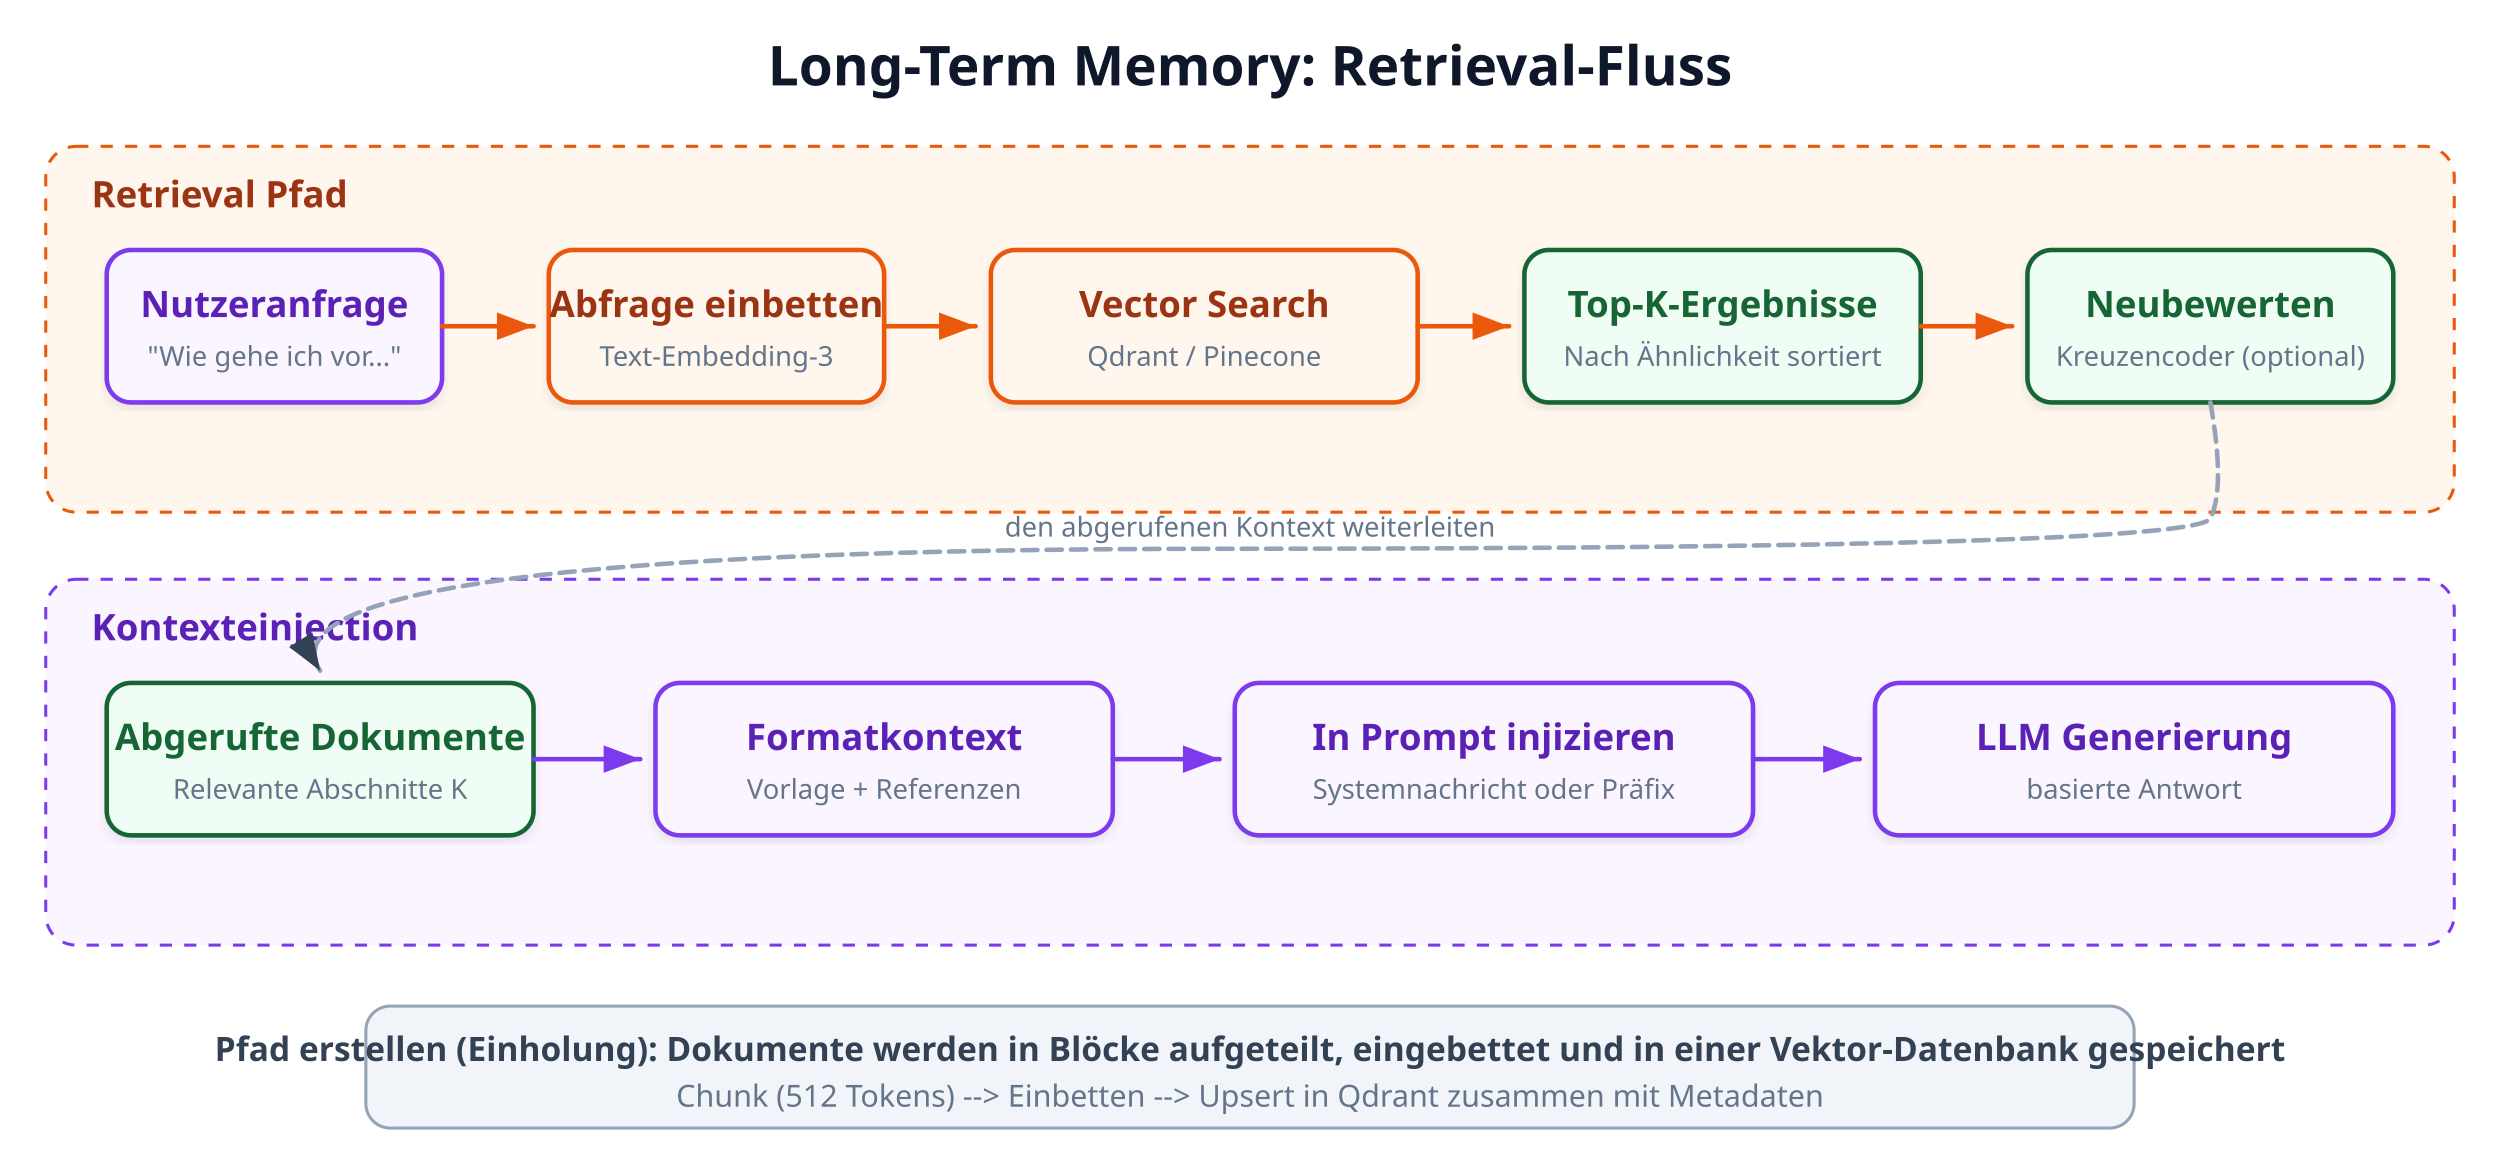
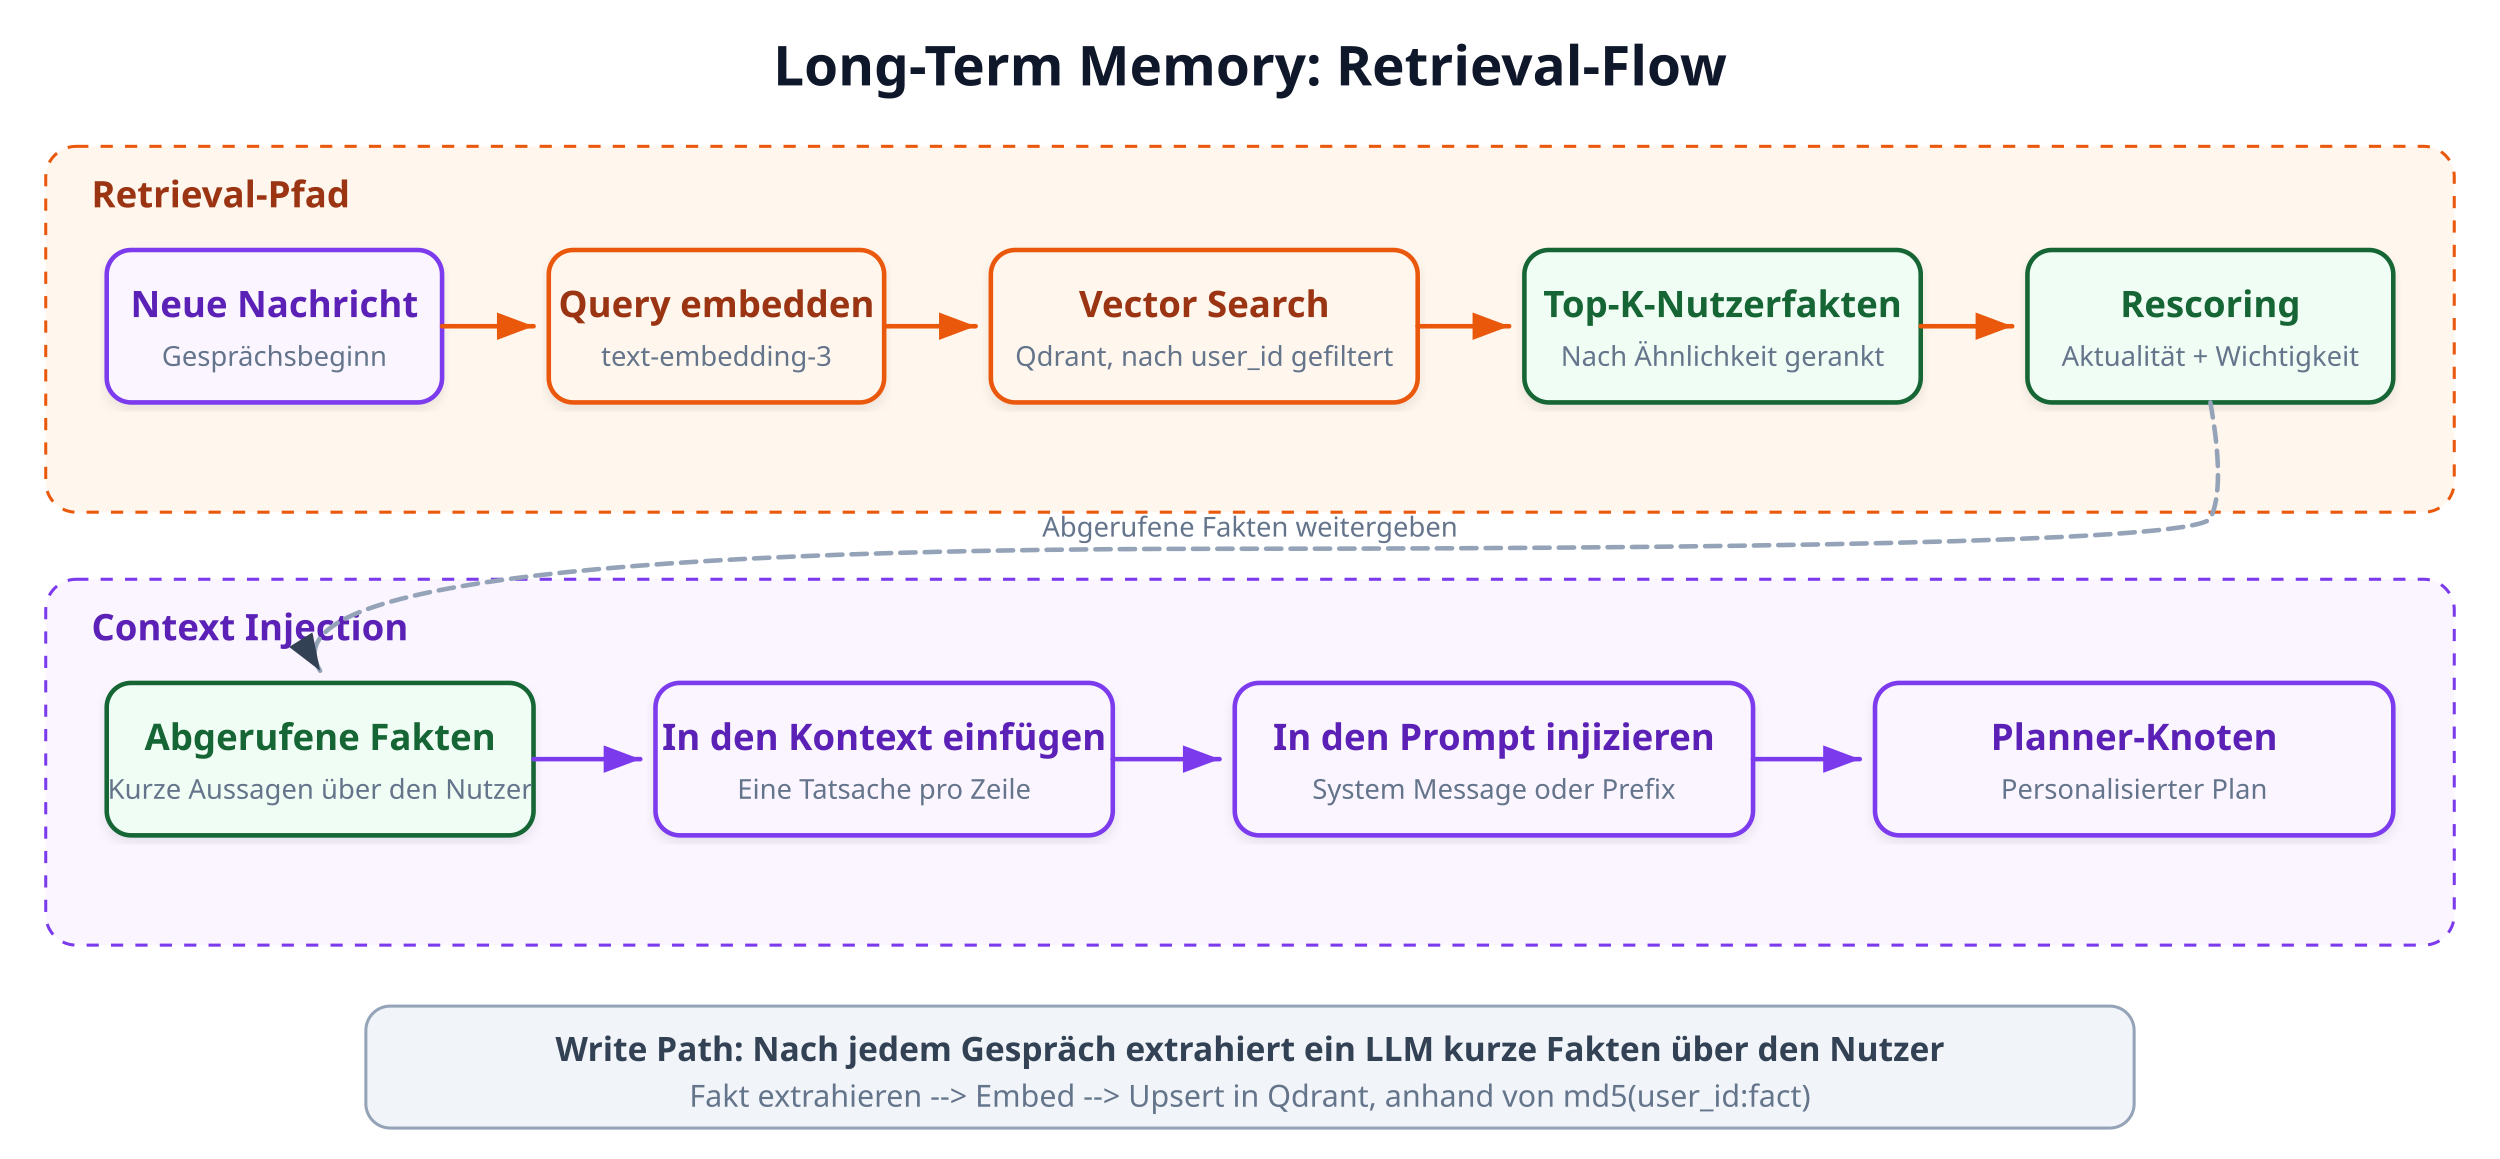
<svg xmlns="http://www.w3.org/2000/svg" viewBox="0 0 820 380" font-family="'Segoe UI', system-ui, -apple-system, sans-serif" role="img" aria-label="Long-Term Memory Flow" data-visual-system="evidence-plate-v1" preserveAspectRatio="xMidYMid meet" shape-rendering="geometricPrecision" text-rendering="geometricPrecision">
  <defs>
    <marker id="arrowL" markerWidth="8" markerHeight="6" refX="8" refY="3" orient="auto">
      <path d="M0,0 L8,3 L0,6 Z" fill="#334155" />
    </marker>
    <marker id="arrowOrange" markerWidth="8" markerHeight="6" refX="8" refY="3" orient="auto">
      <path d="M0,0 L8,3 L0,6 Z" fill="#ea580c" />
    </marker>
    <marker id="arrowPurple" markerWidth="8" markerHeight="6" refX="8" refY="3" orient="auto">
      <path d="M0,0 L8,3 L0,6 Z" fill="#7c3aed" />
    </marker>
    <filter id="shadowL" x="-2%" y="-2%" width="104%" height="108%">
      <feDropShadow dx="0" dy="2" stdDeviation="2" flood-opacity="0.08" />
    </filter>
  </defs>
  <style data-visual-system="evidence-plate-v1">
    * { animation: none !important; }
    .anim-box, .bar, .bar-text, .seq-item, .t-box, .flow { opacity: 1 !important; transform: none !important; }
    path, line, polyline { stroke-linecap: round; stroke-linejoin: round; }
  </style>
-   <text y="28" text-anchor="middle" font-size="18" font-weight="700" fill="#0f172a" x="410">Long-Term Memory: Retrieval-Fluss</text>
+   <text y="28" text-anchor="middle" font-size="18" font-weight="700" fill="#0f172a" x="410">Long-Term Memory: Retrieval-Flow</text>
  <rect x="15" y="48" width="790" height="120" rx="10" fill="#fff7ed" stroke="#ea580c" stroke-width="1" stroke-dasharray="4" />
-   <text y="68" font-size="12" font-weight="700" fill="#9a3412" x="30">Retrieval Pfad</text>
+   <text y="68" font-size="12" font-weight="700" fill="#9a3412" x="30">Retrieval-Pfad</text>
  <rect x="35" y="82" width="110" height="50" rx="8" fill="#faf5ff" stroke="#7c3aed" stroke-width="1.5" filter="url(#shadowL)" />
-   <text y="104" text-anchor="middle" font-size="12" font-weight="600" fill="#5b21b6" x="90">Nutzeranfrage</text>
-   <text y="120" text-anchor="middle" font-size="9" fill="#64748b" x="90">"Wie gehe ich vor..."</text>
+   <text y="104" text-anchor="middle" font-size="12" font-weight="600" fill="#5b21b6" x="90">Neue Nachricht</text>
+   <text y="120" text-anchor="middle" font-size="9" fill="#64748b" x="90">Gesprächsbeginn</text>
  <line x1="145" y1="107" x2="175" y2="107" stroke="#ea580c" stroke-width="1.5" marker-end="url(#arrowOrange)" />
  <rect x="180" y="82" width="110" height="50" rx="8" fill="#fff7ed" stroke="#ea580c" stroke-width="1.5" filter="url(#shadowL)" />
-   <text y="104" text-anchor="middle" font-size="12" font-weight="600" fill="#9a3412" x="235">Abfrage einbetten</text>
-   <text y="120" text-anchor="middle" font-size="9" fill="#64748b" x="235">Text-Embedding-3</text>
+   <text y="104" text-anchor="middle" font-size="12" font-weight="600" fill="#9a3412" x="235">Query embedden</text>
+   <text y="120" text-anchor="middle" font-size="9" fill="#64748b" x="235">text-embedding-3</text>
  <line x1="290" y1="107" x2="320" y2="107" stroke="#ea580c" stroke-width="1.5" marker-end="url(#arrowOrange)" />
  <rect x="325" y="82" width="140" height="50" rx="8" fill="#fff7ed" stroke="#ea580c" stroke-width="1.5" filter="url(#shadowL)" />
  <text y="104" text-anchor="middle" font-size="12" font-weight="600" fill="#9a3412" x="395">Vector Search</text>
-   <text y="120" text-anchor="middle" font-size="9" fill="#64748b" x="395">Qdrant / Pinecone</text>
+   <text y="120" text-anchor="middle" font-size="9" fill="#64748b" x="395">Qdrant, nach user_id gefiltert</text>
  <line x1="465" y1="107" x2="495" y2="107" stroke="#ea580c" stroke-width="1.5" marker-end="url(#arrowOrange)" />
  <rect x="500" y="82" width="130" height="50" rx="8" fill="#f0fdf4" stroke="#166534" stroke-width="1.5" filter="url(#shadowL)" />
-   <text y="104" text-anchor="middle" font-size="12" font-weight="600" fill="#166534" x="565">Top-K-Ergebnisse</text>
-   <text y="120" text-anchor="middle" font-size="9" fill="#64748b" x="565">Nach Ähnlichkeit sortiert</text>
+   <text y="104" text-anchor="middle" font-size="12" font-weight="600" fill="#166534" x="565">Top-K-Nutzerfakten</text>
+   <text y="120" text-anchor="middle" font-size="9" fill="#64748b" x="565">Nach Ähnlichkeit gerankt</text>
  <line x1="630" y1="107" x2="660" y2="107" stroke="#ea580c" stroke-width="1.5" marker-end="url(#arrowOrange)" />
  <rect x="665" y="82" width="120" height="50" rx="8" fill="#f0fdf4" stroke="#166534" stroke-width="1.5" filter="url(#shadowL)" />
-   <text y="104" text-anchor="middle" font-size="12" font-weight="600" fill="#166534" x="725">Neubewerten</text>
-   <text y="120" text-anchor="middle" font-size="9" fill="#64748b" x="725">Kreuzencoder (optional)</text>
+   <text y="104" text-anchor="middle" font-size="12" font-weight="600" fill="#166534" x="725">Rescoring</text>
+   <text y="120" text-anchor="middle" font-size="9" fill="#64748b" x="725">Aktualität + Wichtigkeit</text>
  <rect x="15" y="190" width="790" height="120" rx="10" fill="#faf5ff" stroke="#7c3aed" stroke-width="1" stroke-dasharray="4" />
-   <text y="210" font-size="12" font-weight="700" fill="#5b21b6" x="30">Kontexteinjection</text>
+   <text y="210" font-size="12" font-weight="700" fill="#5b21b6" x="30">Context Injection</text>
  <rect x="35" y="224" width="140" height="50" rx="8" fill="#f0fdf4" stroke="#166534" stroke-width="1.5" filter="url(#shadowL)" />
-   <text y="246" text-anchor="middle" font-size="12" font-weight="600" fill="#166534" x="105">Abgerufte Dokumente</text>
-   <text y="262" text-anchor="middle" font-size="9" fill="#64748b" x="105">Relevante Abschnitte K</text>
+   <text y="246" text-anchor="middle" font-size="12" font-weight="600" fill="#166534" x="105">Abgerufene Fakten</text>
+   <text y="262" text-anchor="middle" font-size="9" fill="#64748b" x="105">Kurze Aussagen über den Nutzer</text>
  <line x1="175" y1="249" x2="210" y2="249" stroke="#7c3aed" stroke-width="1.5" marker-end="url(#arrowPurple)" />
  <rect x="215" y="224" width="150" height="50" rx="8" fill="#faf5ff" stroke="#7c3aed" stroke-width="1.5" filter="url(#shadowL)" />
-   <text y="246" text-anchor="middle" font-size="12" font-weight="600" fill="#5b21b6" x="290">Formatkontext</text>
-   <text y="262" text-anchor="middle" font-size="9" fill="#64748b" x="290">Vorlage + Referenzen</text>
+   <text y="246" text-anchor="middle" font-size="12" font-weight="600" fill="#5b21b6" x="290">In den Kontext einfügen</text>
+   <text y="262" text-anchor="middle" font-size="9" fill="#64748b" x="290">Eine Tatsache pro Zeile</text>
  <line x1="365" y1="249" x2="400" y2="249" stroke="#7c3aed" stroke-width="1.5" marker-end="url(#arrowPurple)" />
  <rect x="405" y="224" width="170" height="50" rx="8" fill="#faf5ff" stroke="#7c3aed" stroke-width="1.5" filter="url(#shadowL)" />
-   <text y="246" text-anchor="middle" font-size="12" font-weight="600" fill="#5b21b6" x="490">In Prompt injizieren</text>
-   <text y="262" text-anchor="middle" font-size="9" fill="#64748b" x="490">Systemnachricht oder Präfix</text>
+   <text y="246" text-anchor="middle" font-size="12" font-weight="600" fill="#5b21b6" x="490">In den Prompt injizieren</text>
+   <text y="262" text-anchor="middle" font-size="9" fill="#64748b" x="490">System Message oder Prefix</text>
  <line x1="575" y1="249" x2="610" y2="249" stroke="#7c3aed" stroke-width="1.5" marker-end="url(#arrowPurple)" />
  <rect x="615" y="224" width="170" height="50" rx="8" fill="#faf5ff" stroke="#7c3aed" stroke-width="1.5" filter="url(#shadowL)" />
-   <text y="246" text-anchor="middle" font-size="12" font-weight="600" fill="#5b21b6" x="700">LLM Generierung</text>
-   <text y="262" text-anchor="middle" font-size="9" fill="#64748b" x="700">basierte Antwort</text>
+   <text y="246" text-anchor="middle" font-size="12" font-weight="600" fill="#5b21b6" x="700">Planner-Knoten</text>
+   <text y="262" text-anchor="middle" font-size="9" fill="#64748b" x="700">Personalisierter Plan</text>
  <path d="M725 132 Q730 160 725 170 Q720 180 400 180 Q80 180 105 220" stroke="#94a3b8" stroke-width="1.5" fill="none" stroke-dasharray="5,3" marker-end="url(#arrowL)" />
-   <text y="176" text-anchor="middle" font-size="9" fill="#64748b" x="410">den abgerufenen Kontext weiterleiten</text>
+   <text y="176" text-anchor="middle" font-size="9" fill="#64748b" x="410">Abgerufene Fakten weitergeben</text>
  <rect x="120" y="330" width="580" height="40" rx="8" fill="#f1f5f9" stroke="#94a3b8" stroke-width="1" />
-   <text y="348" text-anchor="middle" font-size="11" font-weight="600" fill="#334155" x="410">Pfad erstellen (Einholung): Dokumente werden in Blöcke aufgeteilt, eingebettet und in einer Vektor-Datenbank gespeichert</text>
-   <text y="363" text-anchor="middle" font-size="10" fill="#64748b" x="410">Chunk (512 Tokens) --&gt; Einbetten --&gt; Upsert in Qdrant zusammen mit Metadaten</text>
+   <text y="348" text-anchor="middle" font-size="11" font-weight="600" fill="#334155" x="410">Write Path: Nach jedem Gespräch extrahiert ein LLM kurze Fakten über den Nutzer</text>
+   <text y="363" text-anchor="middle" font-size="10" fill="#64748b" x="410">Fakt extrahieren --&gt; Embed --&gt; Upsert in Qdrant, anhand von md5(user_id:fact)</text>
</svg>
